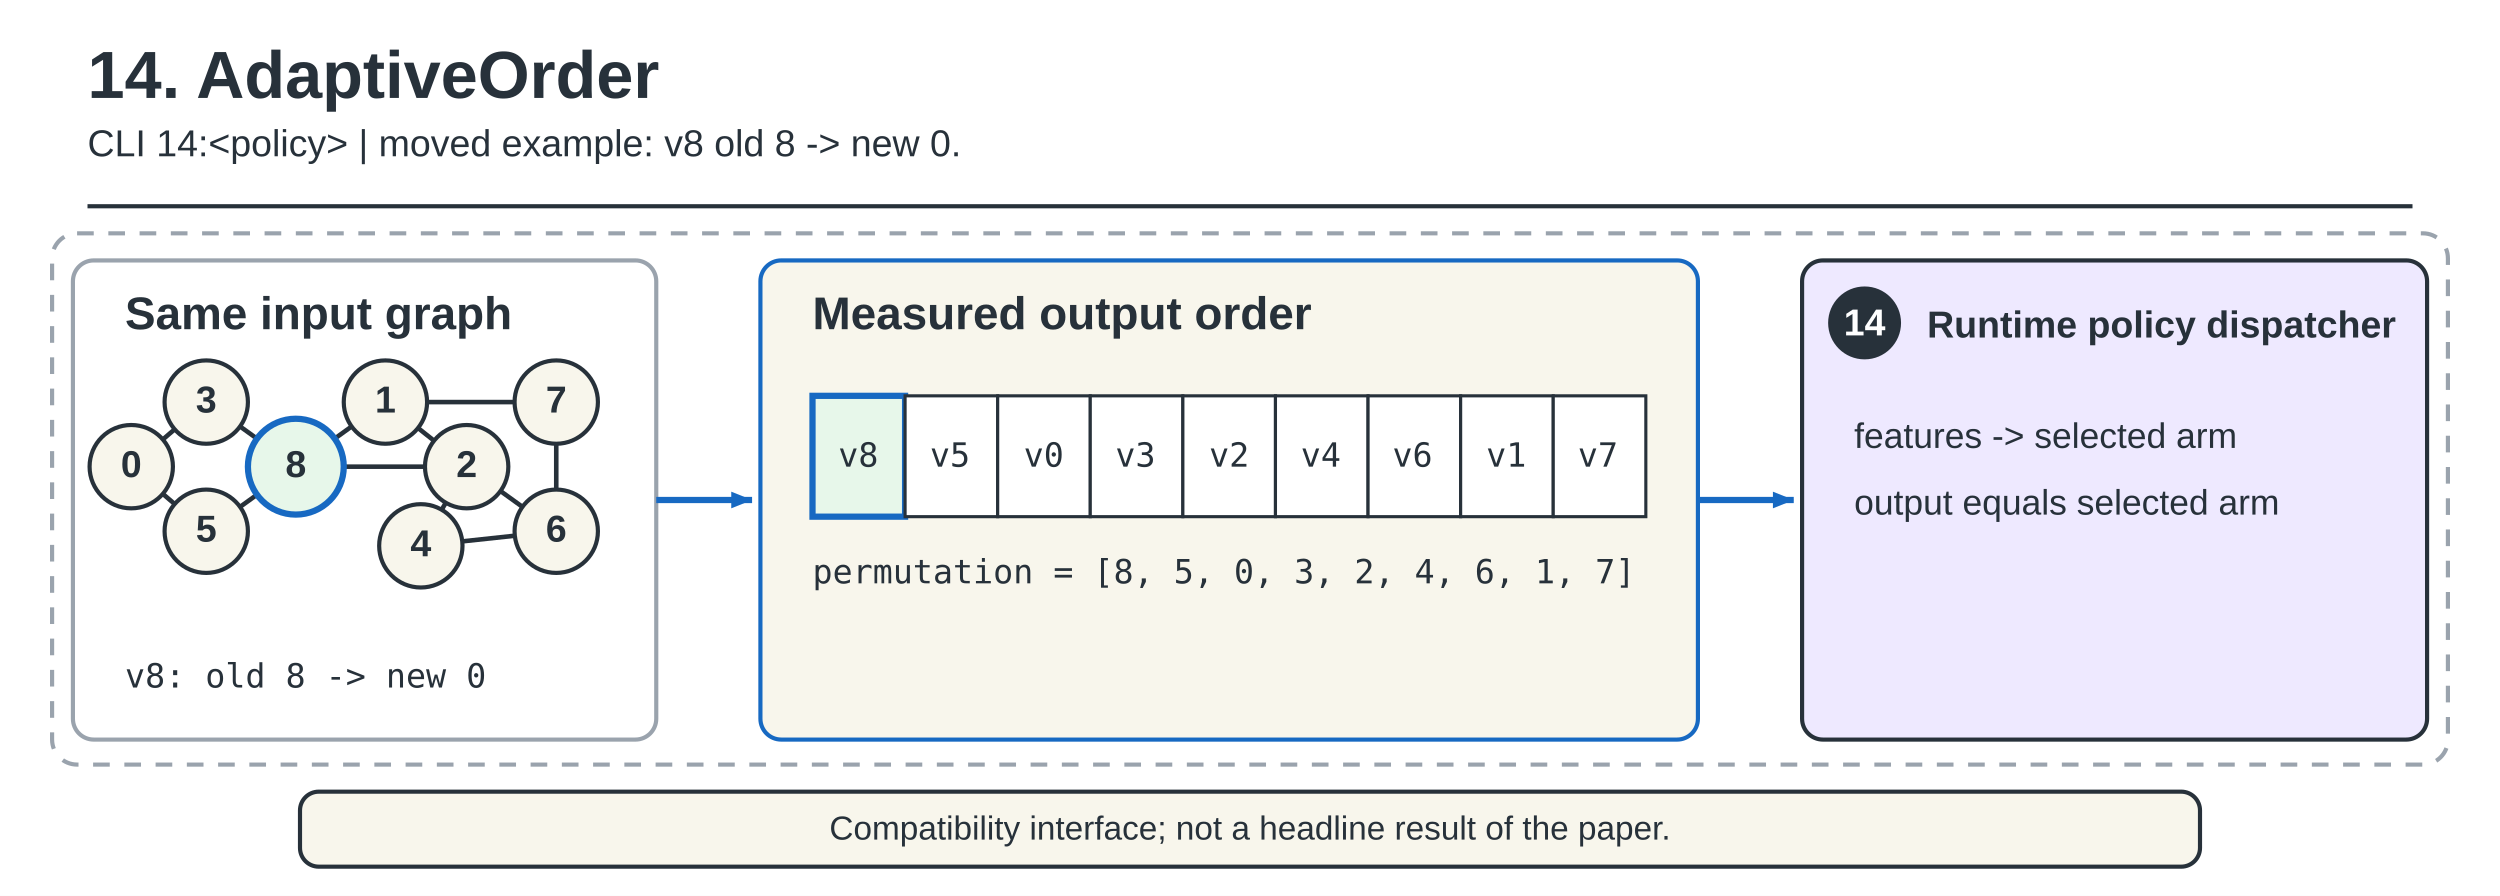
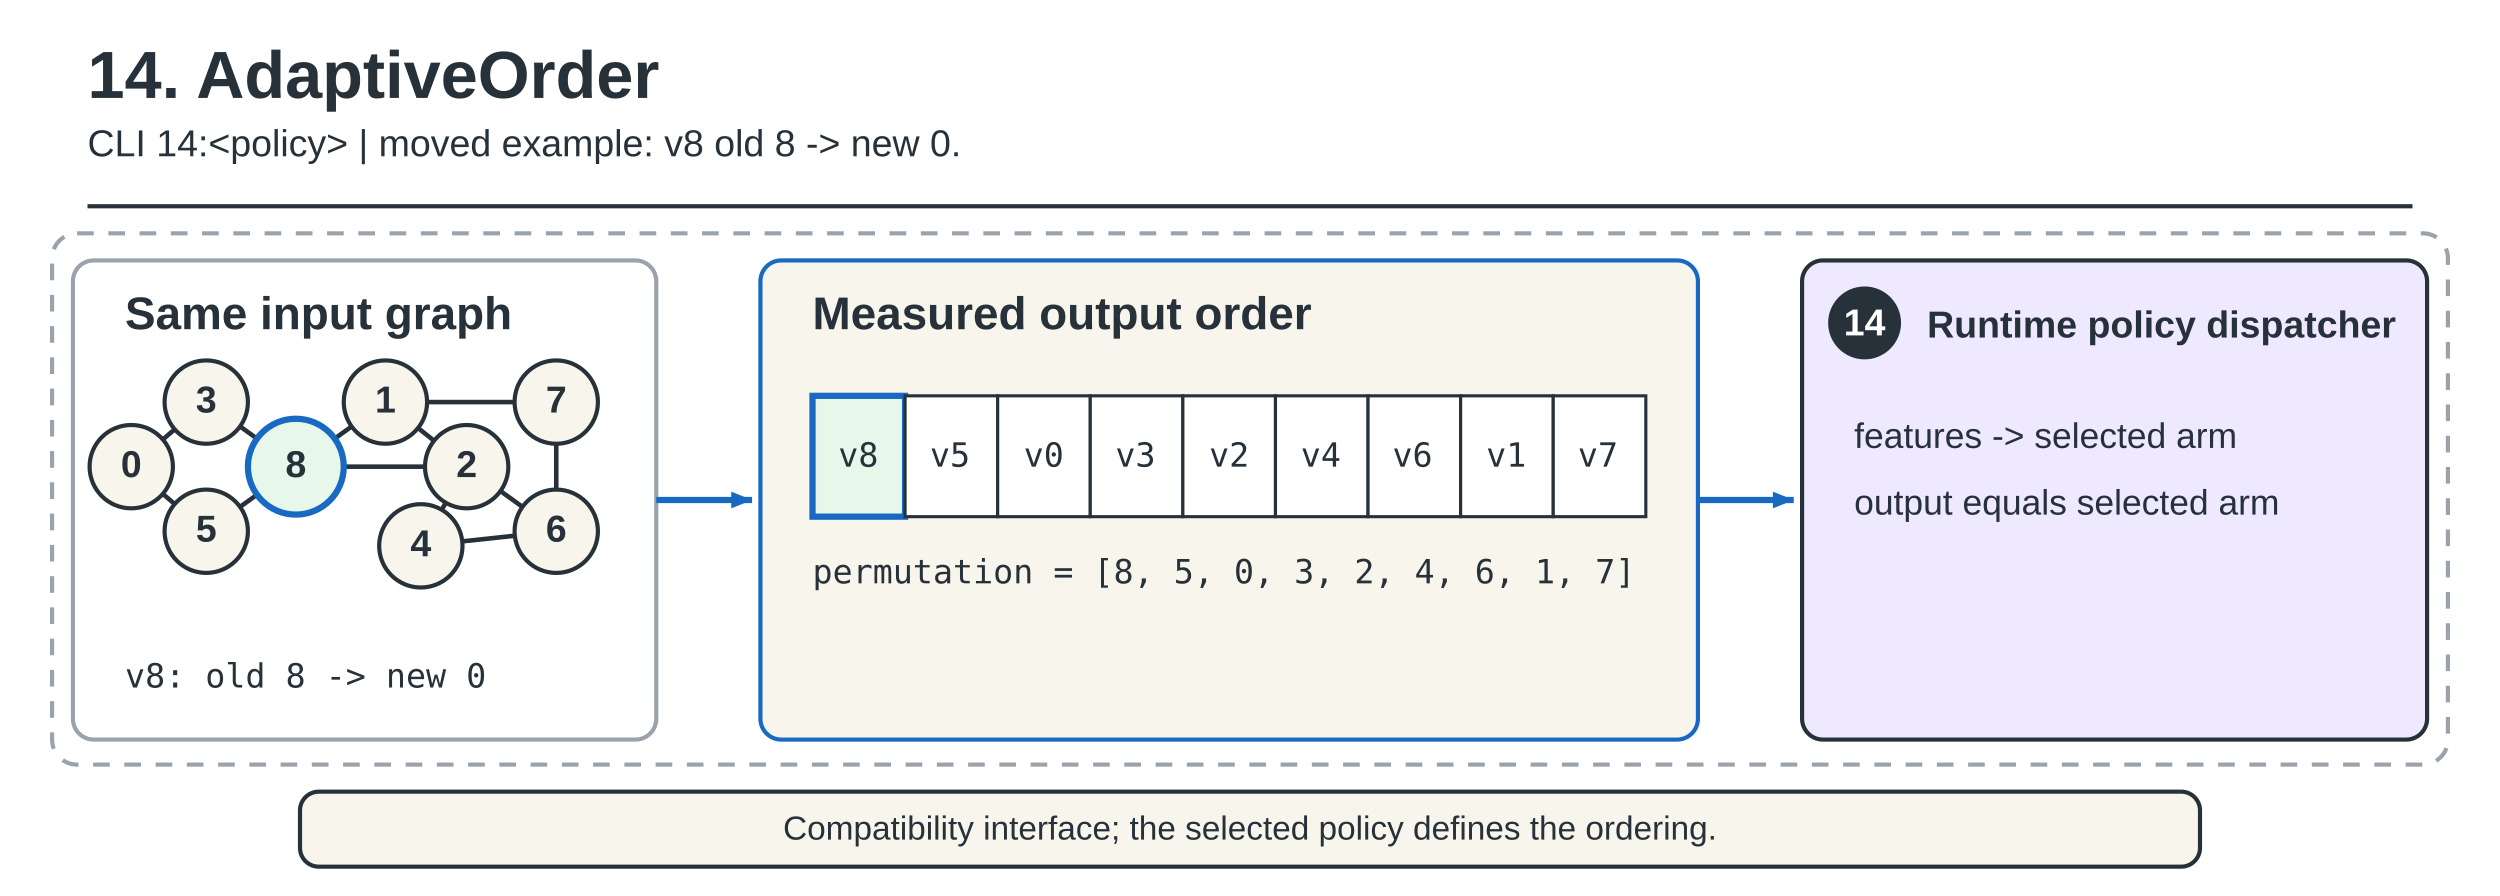
<svg xmlns="http://www.w3.org/2000/svg" width="1200" height="430" viewBox="0 0 1200 430" role="img" aria-labelledby="title desc" fill="#27313A" data-figure-schema="graphbrew-public/v4">
  <defs>
    <marker id="arrow" viewBox="0 0 10 8" markerWidth="10" markerHeight="8" refX="10" refY="4" orient="auto" markerUnits="userSpaceOnUse">
      <path d="M0 0 L10 4 L0 8 Z" fill="#1769C2" />
    </marker>
    <style>
      :root{color-scheme:light dark}
      @media(prefers-color-scheme:dark){
        [fill="#27313A"]{fill:#ECE7DD}[stroke="#27313A"]{stroke:#ECE7DD}
        [fill="#FFFFFF"]{fill:#1E2327}[fill="#F8F6EC"]{fill:#252A2E}
        [fill="#EDF5FF"]{fill:#273846}[fill="#E7F7EA"]{fill:#24382A}
        [fill="#FFF0D8"]{fill:#3B3122}[fill="#F7DEDC"]{fill:#3D292A}
        [fill="#EEE9FF"]{fill:#302C3C}[stroke="#9AA3AD"]{stroke:#747D86}
        [stroke="#1769C2"]{stroke:#63A8FF}[fill="#1769C2"]{fill:#63A8FF}
        [stroke="#B45309"]{stroke:#F0B35A}[stroke="#15803D"]{stroke:#63D68B}
        .arrow{stroke:#63A8FF!important}.edge{stroke:#ECE7DD!important}
      }
      .sans{font-family:Arial,Helvetica,sans-serif}
      .mono{font-family:"SFMono-Regular",Consolas,monospace}
      .title{font-size:32px;font-weight:700}.subtitle{font-size:18px}
      .domain{font-size:16px;font-weight:700;letter-spacing:1.2px}.heading{font-size:22px;font-weight:700}
      .label{font-size:18px;font-weight:700}.body{font-size:17px}.small{font-size:16px}.micro{font-size:14px;font-weight:700}
      .arrow{fill:none;stroke:#1769C2;stroke-width:3;marker-end:url(#arrow)}
      .edge{stroke:#27313A;stroke-width:2.2}
    </style>
  </defs>
  <rect width="1200" height="430" fill="#FFFFFF" />
  <text x="42" y="47" class="sans title">14. AdaptiveOrder</text>
  <text x="42" y="75" class="sans subtitle">CLI 14:&lt;policy&gt; | moved example: v8 old 8 -&gt; new 0.</text>
  <line x1="42" y1="99" x2="1158" y2="99" stroke="#27313A" stroke-width="2" />
  <rect x="25" y="112" width="1150" height="255" rx="12" fill="none" stroke="#9AA3AD" stroke-width="2" stroke-dasharray="8 7" />
  <rect x="35" y="125" width="280" height="230" rx="10" fill="#FFFFFF" stroke="#9AA3AD" stroke-width="2" />
  <text x="60" y="158" class="sans heading">Same input graph</text>
  <line x1="63" y1="224" x2="99" y2="193" class="edge" />
  <line x1="63" y1="224" x2="99" y2="255" class="edge" />
  <line x1="99" y1="193" x2="142" y2="224" class="edge" />
  <line x1="99" y1="255" x2="142" y2="224" class="edge" />
  <line x1="142" y1="224" x2="185" y2="193" class="edge" />
  <line x1="142" y1="224" x2="224" y2="224" class="edge" />
  <line x1="185" y1="193" x2="224" y2="224" class="edge" />
  <line x1="185" y1="193" x2="267" y2="193" class="edge" />
  <line x1="224" y1="224" x2="202" y2="262" class="edge" />
  <line x1="224" y1="224" x2="267" y2="255" class="edge" />
  <line x1="202" y1="262" x2="267" y2="255" class="edge" />
  <line x1="267" y1="255" x2="267" y2="193" class="edge" />
  <circle cx="63" cy="224" r="20" fill="#F8F6EC" stroke="#27313A" stroke-width="2" />
  <text x="63" y="229" class="sans label" text-anchor="middle">0</text>
  <circle cx="185" cy="193" r="20" fill="#F8F6EC" stroke="#27313A" stroke-width="2" />
  <text x="185" y="198" class="sans label" text-anchor="middle">1</text>
  <circle cx="224" cy="224" r="20" fill="#F8F6EC" stroke="#27313A" stroke-width="2" />
  <text x="224" y="229" class="sans label" text-anchor="middle">2</text>
  <circle cx="99" cy="193" r="20" fill="#F8F6EC" stroke="#27313A" stroke-width="2" />
  <text x="99" y="198" class="sans label" text-anchor="middle">3</text>
  <circle cx="202" cy="262" r="20" fill="#F8F6EC" stroke="#27313A" stroke-width="2" />
  <text x="202" y="267" class="sans label" text-anchor="middle">4</text>
  <circle cx="99" cy="255" r="20" fill="#F8F6EC" stroke="#27313A" stroke-width="2" />
  <text x="99" y="260" class="sans label" text-anchor="middle">5</text>
  <circle cx="267" cy="255" r="20" fill="#F8F6EC" stroke="#27313A" stroke-width="2" />
  <text x="267" y="260" class="sans label" text-anchor="middle">6</text>
  <circle cx="267" cy="193" r="20" fill="#F8F6EC" stroke="#27313A" stroke-width="2" />
  <text x="267" y="198" class="sans label" text-anchor="middle">7</text>
  <circle cx="142" cy="224" r="23" fill="#E7F7EA" stroke="#1769C2" stroke-width="3" />
  <text x="142" y="229" class="sans label" text-anchor="middle">8</text>
  <text x="60" y="330" class="mono small">v8: old 8 -&gt; new 0</text>
  <rect x="365" y="125" width="450" height="230" rx="10" fill="#F8F6EC" stroke="#1769C2" stroke-width="2" />
  <text x="390" y="158" class="sans heading">Measured output order</text>
  <rect x="390.00" y="190" width="44.44" height="58" fill="#E7F7EA" stroke="#1769C2" stroke-width="3" />
  <text x="412" y="224" class="mono small" text-anchor="middle">v8</text>
  <rect x="434.44" y="190" width="44.44" height="58" fill="#FFFFFF" stroke="#27313A" stroke-width="1.5" />
  <text x="456" y="224" class="mono small" text-anchor="middle">v5</text>
  <rect x="478.89" y="190" width="44.44" height="58" fill="#FFFFFF" stroke="#27313A" stroke-width="1.5" />
  <text x="501" y="224" class="mono small" text-anchor="middle">v0</text>
  <rect x="523.33" y="190" width="44.44" height="58" fill="#FFFFFF" stroke="#27313A" stroke-width="1.5" />
  <text x="545" y="224" class="mono small" text-anchor="middle">v3</text>
  <rect x="567.78" y="190" width="44.44" height="58" fill="#FFFFFF" stroke="#27313A" stroke-width="1.5" />
  <text x="590" y="224" class="mono small" text-anchor="middle">v2</text>
  <rect x="612.22" y="190" width="44.44" height="58" fill="#FFFFFF" stroke="#27313A" stroke-width="1.5" />
  <text x="634" y="224" class="mono small" text-anchor="middle">v4</text>
  <rect x="656.67" y="190" width="44.44" height="58" fill="#FFFFFF" stroke="#27313A" stroke-width="1.5" />
  <text x="678" y="224" class="mono small" text-anchor="middle">v6</text>
  <rect x="701.11" y="190" width="44.44" height="58" fill="#FFFFFF" stroke="#27313A" stroke-width="1.5" />
  <text x="723" y="224" class="mono small" text-anchor="middle">v1</text>
  <rect x="745.56" y="190" width="44.44" height="58" fill="#FFFFFF" stroke="#27313A" stroke-width="1.5" />
  <text x="767" y="224" class="mono small" text-anchor="middle">v7</text>
  <text x="390" y="280" class="mono small">permutation = [8, 5, 0, 3, 2, 4, 6, 1, 7]</text>
  <rect x="865" y="125" width="300" height="230" rx="10" fill="#EEE9FF" stroke="#27313A" stroke-width="2" />
  <circle cx="895" cy="155" r="17" fill="#27313A" stroke="#27313A" stroke-width="1" />
  <text x="895" y="161" class="sans label" text-anchor="middle" fill="#FFFFFF">14</text>
  <text x="925" y="162" class="sans label">Runtime policy dispatcher</text>
  <text x="890" y="215" class="sans body">features -&gt; selected arm</text>
  <text x="890" y="247" class="sans body">output equals selected arm</text>
  <path d="M315 240 H361" class="arrow" />
  <path d="M815 240 H861" class="arrow" />
  <rect x="144" y="380" width="912" height="36" rx="9" fill="#F8F6EC" stroke="#27313A" stroke-width="2" />
-   <text x="600" y="403" class="sans small" text-anchor="middle">Compatibility interface; not a headline result of the paper.</text>
+   <text x="600" y="403" class="sans small" text-anchor="middle">Compatibility interface; the selected policy defines the ordering.</text>
</svg>
